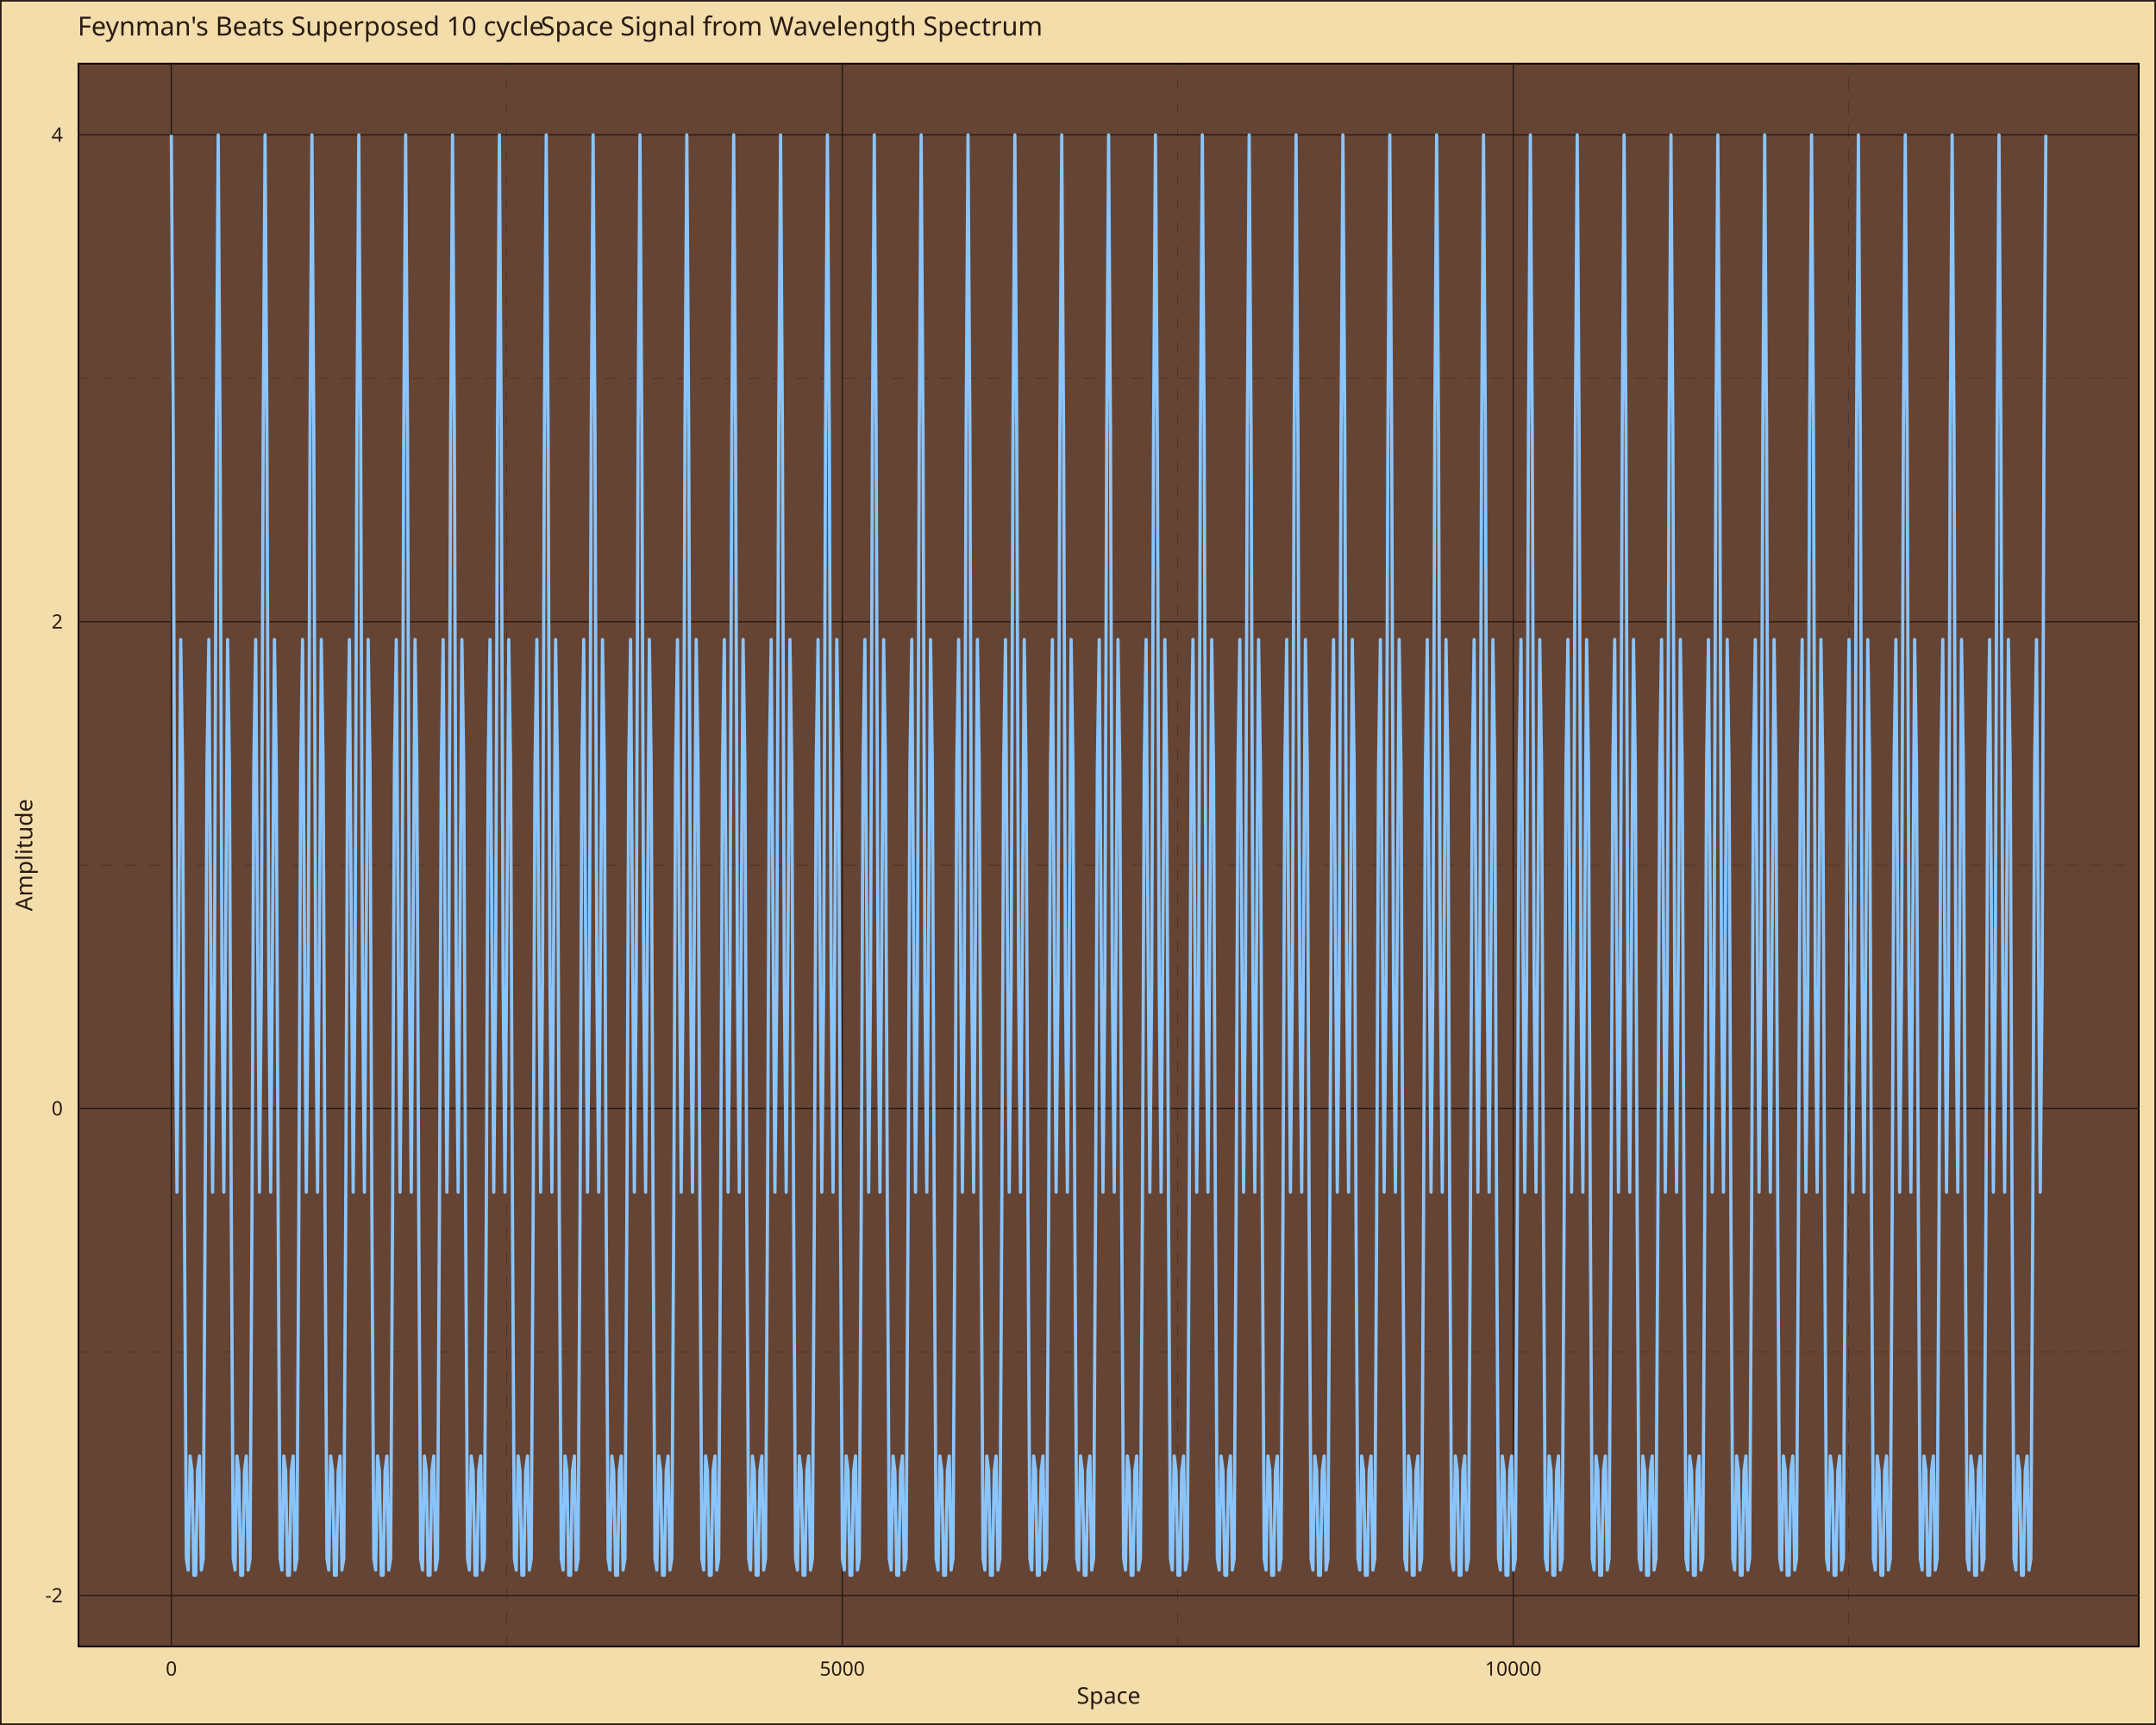
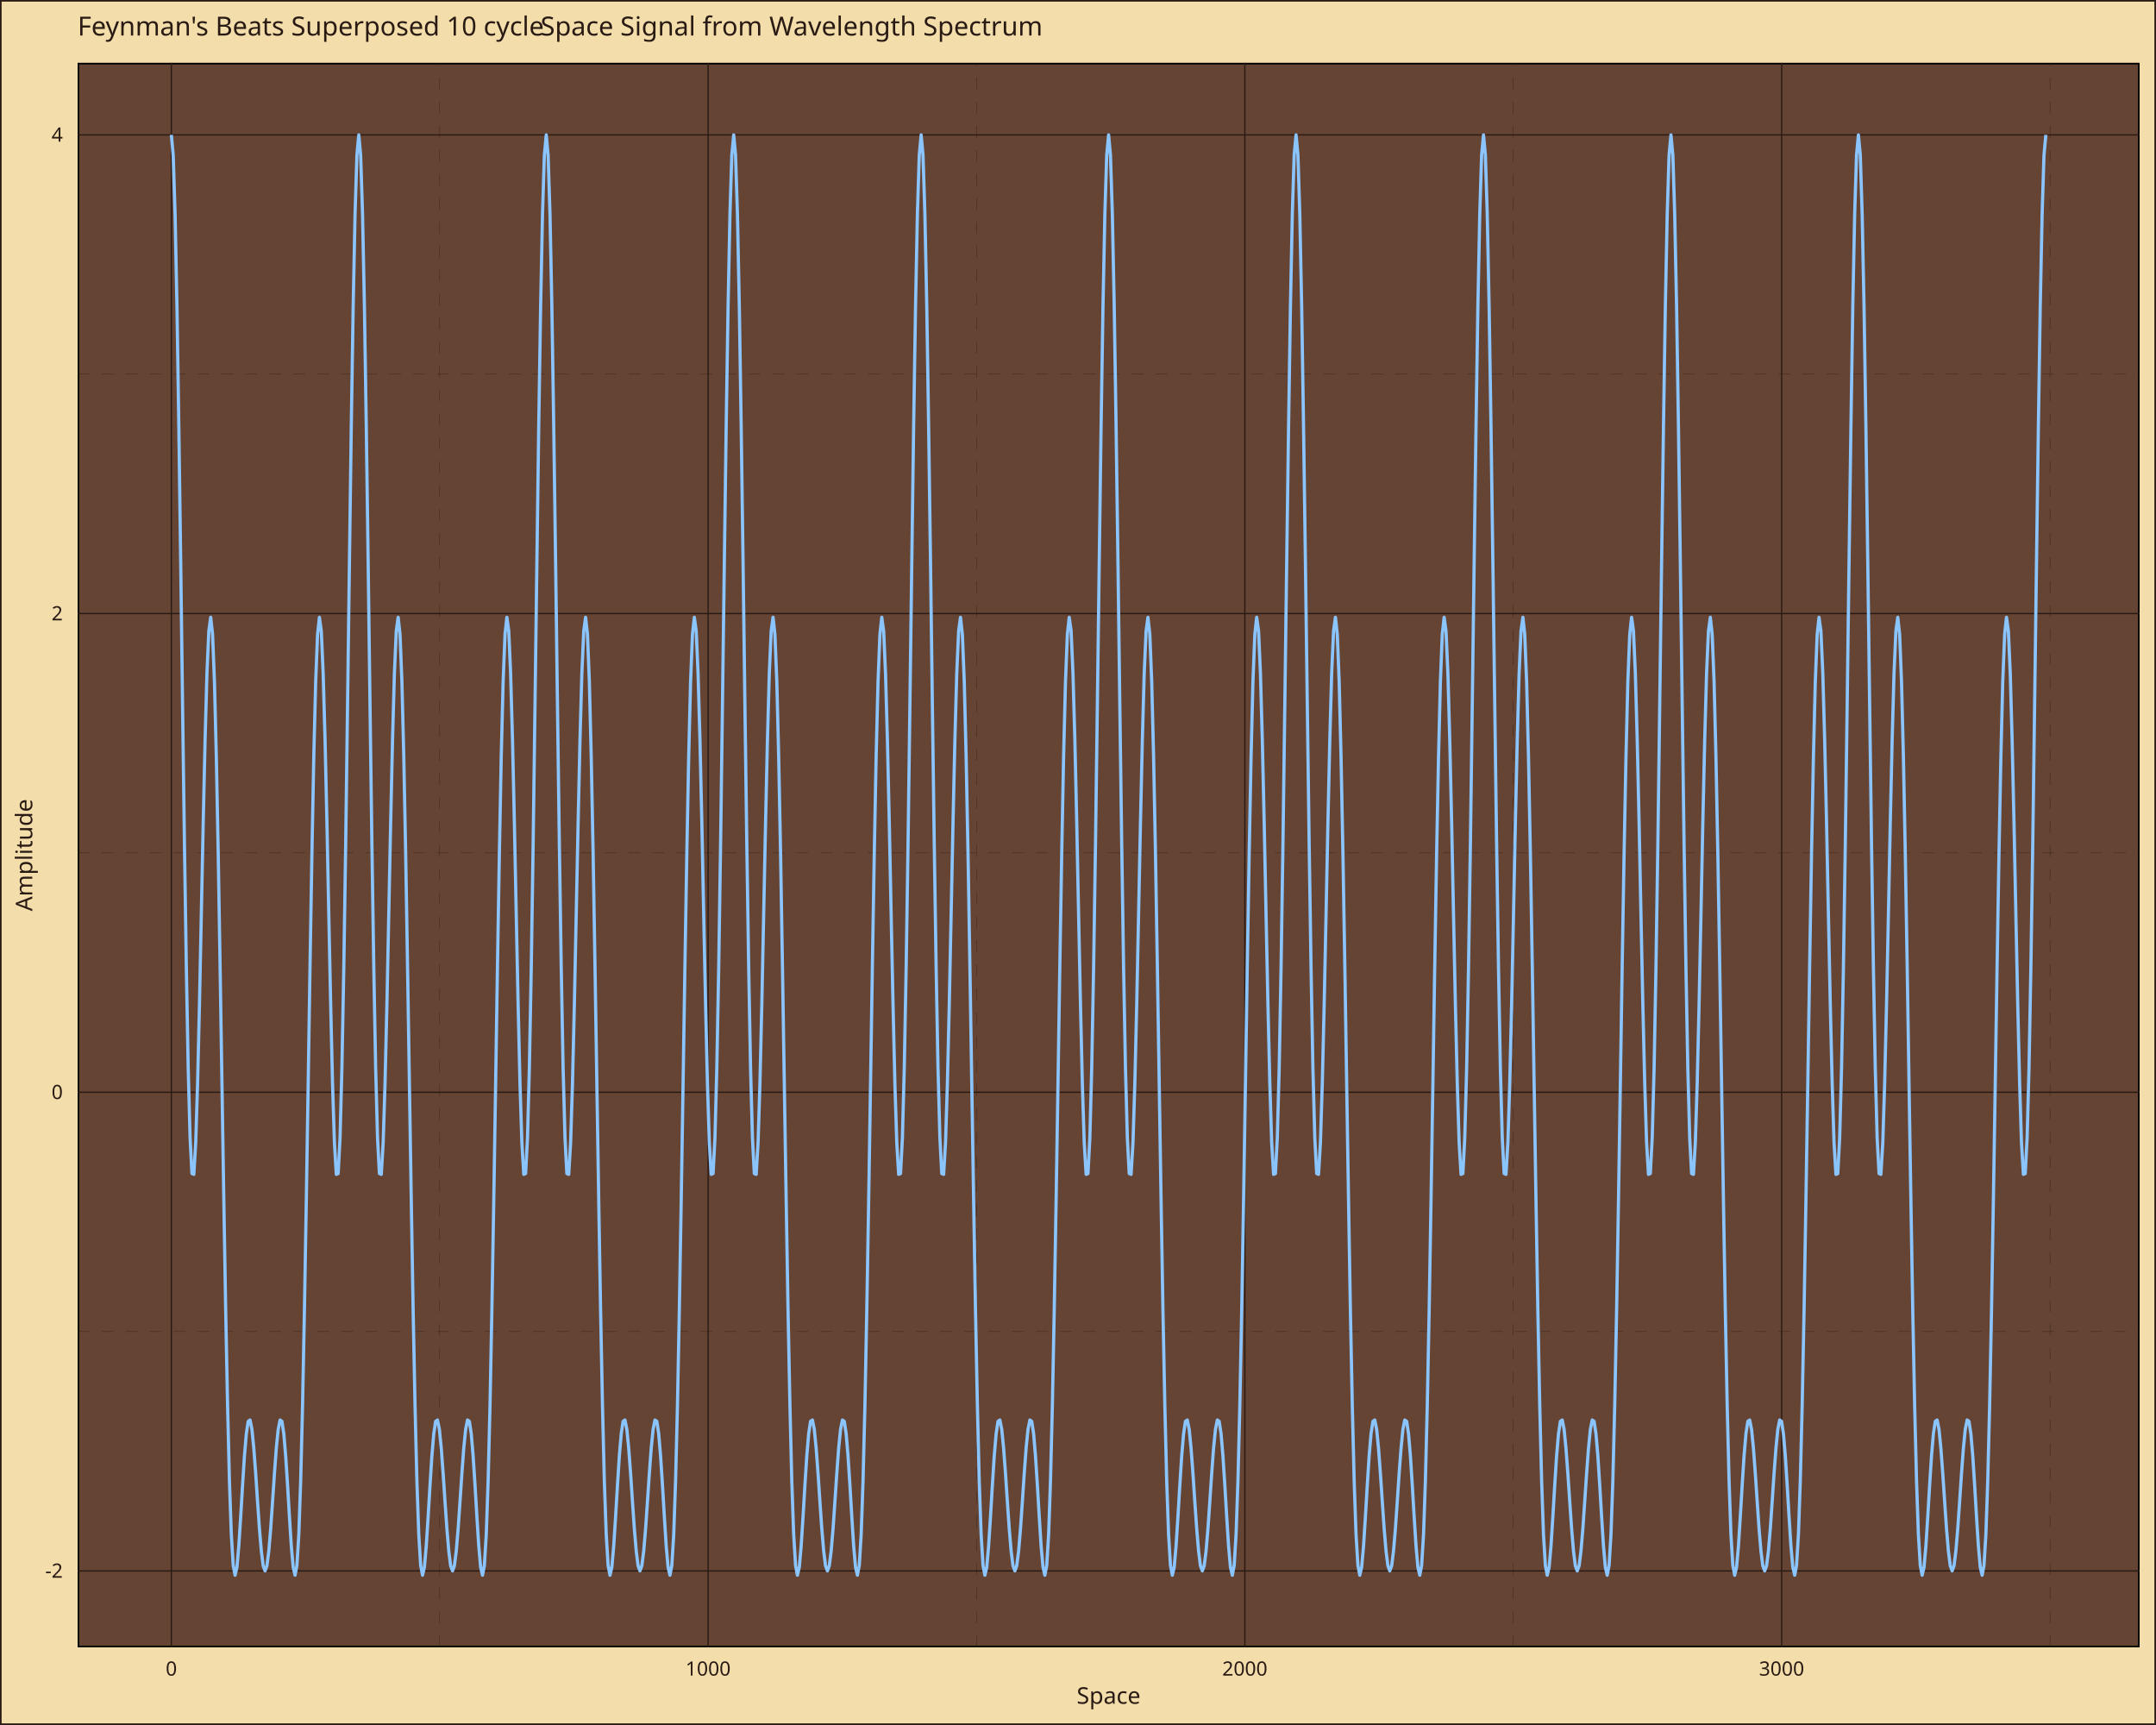
<svg xmlns="http://www.w3.org/2000/svg" class="svglite" data-engine-version="2.0" width="720.00pt" height="576.00pt" viewBox="0 0 720.00 576.00">
  <defs>
    <style type="text/css">
    .svglite line, .svglite polyline, .svglite polygon, .svglite path, .svglite rect, .svglite circle {
      fill: none;
      stroke: #000000;
      stroke-linecap: round;
      stroke-linejoin: round;
      stroke-miterlimit: 10.00;
    }
  </style>
  </defs>
  <rect width="100%" height="100%" style="stroke: none; fill: #FFFFFF;" />
  <defs>
    <clipPath id="cpMC4wMHw3MjAuMDB8MC4wMHw1NzYuMDA=">
      <rect x="0.00" y="0.00" width="720.00" height="576.00" />
    </clipPath>
  </defs>
  <g clip-path="url(#cpMC4wMHw3MjAuMDB8MC4wMHw1NzYuMDA=)">
    <rect x="0.00" y="0.00" width="720.00" height="576.00" style="stroke-width: 1.07; stroke: #291B14; fill: #F3DDAB;" />
  </g>
  <defs>
    <clipPath id="cpMjUuOTJ8NzE0LjUyfDIwLjk5fDU1MC4wNA==">
      <rect x="25.92" y="20.99" width="688.60" height="529.05" />
    </clipPath>
  </defs>
  <g clip-path="url(#cpMjUuOTJ8NzE0LjUyfDIwLjk5fDU1MC4wNA==)">
    <rect x="25.92" y="20.99" width="688.60" height="529.05" style="stroke-width: 1.07; fill: #664433;" />
-     <polyline points="25.92,451.46 714.52,451.46 " style="stroke-width: 0.11; stroke: #291B14; stroke-dasharray: 4.00,4.00; stroke-linecap: butt;" />
-     <polyline points="25.92,288.89 714.52,288.89 " style="stroke-width: 0.11; stroke: #291B14; stroke-dasharray: 4.00,4.00; stroke-linecap: butt;" />
-     <polyline points="25.92,126.32 714.52,126.32 " style="stroke-width: 0.11; stroke: #291B14; stroke-dasharray: 4.00,4.00; stroke-linecap: butt;" />
-     <polyline points="169.25,550.04 169.25,20.99 " style="stroke-width: 0.11; stroke: #291B14; stroke-dasharray: 4.00,4.00; stroke-linecap: butt;" />
-     <polyline points="393.32,550.04 393.32,20.99 " style="stroke-width: 0.11; stroke: #291B14; stroke-dasharray: 4.00,4.00; stroke-linecap: butt;" />
-     <polyline points="617.38,550.04 617.38,20.99 " style="stroke-width: 0.11; stroke: #291B14; stroke-dasharray: 4.00,4.00; stroke-linecap: butt;" />
-     <polyline points="25.92,532.74 714.52,532.74 " style="stroke-width: 0.43; stroke: #291B14; stroke-linecap: butt;" />
-     <polyline points="25.92,370.17 714.52,370.17 " style="stroke-width: 0.43; stroke: #291B14; stroke-linecap: butt;" />
-     <polyline points="25.92,207.61 714.52,207.61 " style="stroke-width: 0.43; stroke: #291B14; stroke-linecap: butt;" />
+     <polyline points="25.92,444.63 714.52,444.63 " style="stroke-width: 0.11; stroke: #291B14; stroke-dasharray: 4.00,4.00; stroke-linecap: butt;" />
+     <polyline points="25.92,284.79 714.52,284.79 " style="stroke-width: 0.11; stroke: #291B14; stroke-dasharray: 4.00,4.00; stroke-linecap: butt;" />
+     <polyline points="25.92,124.96 714.52,124.96 " style="stroke-width: 0.11; stroke: #291B14; stroke-dasharray: 4.00,4.00; stroke-linecap: butt;" />
+     <polyline points="146.84,550.04 146.84,20.99 " style="stroke-width: 0.11; stroke: #291B14; stroke-dasharray: 4.00,4.00; stroke-linecap: butt;" />
+     <polyline points="326.10,550.04 326.10,20.99 " style="stroke-width: 0.11; stroke: #291B14; stroke-dasharray: 4.00,4.00; stroke-linecap: butt;" />
+     <polyline points="505.35,550.04 505.35,20.99 " style="stroke-width: 0.11; stroke: #291B14; stroke-dasharray: 4.00,4.00; stroke-linecap: butt;" />
+     <polyline points="684.60,550.04 684.60,20.99 " style="stroke-width: 0.11; stroke: #291B14; stroke-dasharray: 4.00,4.00; stroke-linecap: butt;" />
+     <polyline points="25.92,524.55 714.52,524.55 " style="stroke-width: 0.43; stroke: #291B14; stroke-linecap: butt;" />
+     <polyline points="25.92,364.71 714.52,364.71 " style="stroke-width: 0.43; stroke: #291B14; stroke-linecap: butt;" />
+     <polyline points="25.92,204.87 714.52,204.87 " style="stroke-width: 0.43; stroke: #291B14; stroke-linecap: butt;" />
    <polyline points="25.92,45.04 714.52,45.04 " style="stroke-width: 0.43; stroke: #291B14; stroke-linecap: butt;" />
    <polyline points="57.22,550.04 57.22,20.99 " style="stroke-width: 0.43; stroke: #291B14; stroke-linecap: butt;" />
-     <polyline points="281.28,550.04 281.28,20.99 " style="stroke-width: 0.43; stroke: #291B14; stroke-linecap: butt;" />
-     <polyline points="505.35,550.04 505.35,20.99 " style="stroke-width: 0.43; stroke: #291B14; stroke-linecap: butt;" />
-     <polyline points="57.22,45.04 57.84,144.04 58.47,328.08 59.10,398.07 59.72,309.76 60.35,213.54 60.97,256.12 61.60,407.14 62.23,520.38 62.85,524.26 63.48,486.17 64.10,491.11 64.73,525.99 65.36,525.99 65.98,491.11 66.61,486.17 67.23,524.26 67.86,520.38 68.49,407.14 69.11,256.12 69.74,213.54 70.36,309.76 70.99,398.07 71.62,328.08 72.24,144.04 72.87,45.04 73.49,144.04 74.12,328.08 74.75,398.07 75.37,309.76 76.00,213.54 76.62,256.12 77.25,407.14 77.88,520.38 78.50,524.26 79.13,486.17 79.75,491.11 80.38,525.99 81.01,525.99 81.63,491.11 82.26,486.17 82.88,524.26 83.51,520.38 84.14,407.14 84.76,256.12 85.39,213.54 86.01,309.76 86.64,398.07 87.27,328.08 87.89,144.04 88.52,45.04 89.14,144.04 89.77,328.08 90.40,398.07 91.02,309.76 91.65,213.54 92.27,256.12 92.90,407.14 93.53,520.38 94.15,524.26 94.78,486.17 95.40,491.11 96.03,525.99 96.66,525.99 97.28,491.11 97.91,486.17 98.53,524.26 99.16,520.38 99.79,407.14 100.41,256.12 101.04,213.54 101.66,309.76 102.29,398.07 102.92,328.08 103.54,144.04 104.17,45.04 104.79,144.04 105.42,328.08 106.05,398.07 106.67,309.76 107.30,213.54 107.92,256.12 108.55,407.14 109.18,520.38 109.80,524.26 110.43,486.17 111.05,491.11 111.68,525.99 112.31,525.99 112.93,491.11 113.56,486.17 114.18,524.26 114.81,520.38 115.44,407.14 116.06,256.12 116.69,213.54 117.31,309.76 117.94,398.07 118.57,328.08 119.19,144.04 119.82,45.04 120.44,144.04 121.07,328.08 121.70,398.07 122.32,309.76 122.95,213.54 123.57,256.12 124.20,407.14 124.83,520.38 125.45,524.26 126.08,486.17 126.70,491.11 127.33,525.99 127.96,525.99 128.58,491.11 129.21,486.17 129.83,524.26 130.46,520.38 131.09,407.14 131.71,256.12 132.34,213.54 132.96,309.76 133.59,398.07 134.22,328.08 134.84,144.04 135.47,45.04 136.09,144.04 136.72,328.08 137.35,398.07 137.97,309.76 138.60,213.54 139.22,256.12 139.85,407.14 140.48,520.38 141.10,524.26 141.73,486.17 142.35,491.11 142.98,525.99 143.61,525.99 144.23,491.11 144.86,486.17 145.48,524.26 146.11,520.38 146.74,407.14 147.36,256.12 147.99,213.54 148.61,309.76 149.24,398.07 149.87,328.08 150.49,144.04 151.12,45.04 151.74,144.04 152.37,328.08 153.00,398.07 153.62,309.76 154.25,213.54 154.87,256.12 155.50,407.14 156.13,520.38 156.75,524.26 157.38,486.17 158.00,491.11 158.63,525.99 159.26,525.99 159.88,491.11 160.51,486.17 161.13,524.26 161.76,520.38 162.39,407.14 163.01,256.12 163.64,213.54 164.26,309.76 164.89,398.07 165.52,328.08 166.14,144.04 166.77,45.04 167.39,144.04 168.02,328.08 168.65,398.07 169.27,309.76 169.90,213.54 170.52,256.12 171.15,407.14 171.78,520.38 172.40,524.26 173.03,486.17 173.65,491.11 174.28,525.99 174.91,525.99 175.53,491.11 176.16,486.17 176.78,524.26 177.41,520.38 178.04,407.14 178.66,256.12 179.29,213.54 179.91,309.76 180.54,398.07 181.17,328.08 181.79,144.04 182.42,45.04 183.04,144.04 183.67,328.08 184.30,398.07 184.92,309.76 185.55,213.54 186.17,256.12 186.80,407.14 187.43,520.38 188.05,524.26 188.68,486.17 189.30,491.11 189.93,525.99 190.56,525.99 191.18,491.11 191.81,486.17 192.43,524.26 193.06,520.38 193.69,407.14 194.31,256.12 194.94,213.54 195.56,309.76 196.19,398.07 196.82,328.08 197.44,144.04 198.07,45.04 198.69,144.04 199.32,328.08 199.95,398.07 200.57,309.76 201.20,213.54 201.82,256.12 202.45,407.14 203.08,520.38 203.70,524.26 204.33,486.17 204.95,491.11 205.58,525.99 206.21,525.99 206.83,491.11 207.46,486.17 208.08,524.26 208.71,520.38 209.34,407.14 209.96,256.12 210.59,213.54 211.21,309.76 211.84,398.07 212.47,328.08 213.09,144.04 213.72,45.04 214.34,144.04 214.97,328.08 215.60,398.07 216.22,309.76 216.85,213.54 217.47,256.12 218.10,407.14 218.73,520.38 219.35,524.26 219.98,486.17 220.60,491.11 221.23,525.99 221.86,525.99 222.48,491.11 223.11,486.17 223.73,524.26 224.36,520.38 224.99,407.14 225.61,256.12 226.24,213.54 226.86,309.76 227.49,398.07 228.12,328.08 228.74,144.04 229.37,45.04 229.99,144.04 230.62,328.08 231.25,398.07 231.87,309.76 232.50,213.54 233.12,256.12 233.75,407.14 234.38,520.38 235.00,524.26 235.63,486.17 236.25,491.11 236.88,525.99 237.51,525.99 238.13,491.11 238.76,486.17 239.38,524.26 240.01,520.38 240.64,407.14 241.26,256.12 241.89,213.54 242.51,309.76 243.14,398.07 243.77,328.08 244.39,144.04 245.02,45.04 245.64,144.04 246.27,328.08 246.90,398.07 247.52,309.76 248.15,213.54 248.77,256.12 249.40,407.14 250.03,520.38 250.65,524.26 251.28,486.17 251.90,491.11 252.53,525.99 253.16,525.99 253.78,491.11 254.41,486.17 255.03,524.26 255.66,520.38 256.29,407.14 256.91,256.12 257.54,213.54 258.16,309.76 258.79,398.07 259.42,328.08 260.04,144.04 260.67,45.04 261.29,144.04 261.92,328.08 262.55,398.07 263.17,309.76 263.80,213.54 264.42,256.12 265.05,407.14 265.68,520.38 266.30,524.26 266.93,486.17 267.55,491.11 268.18,525.99 268.81,525.99 269.43,491.11 270.06,486.17 270.68,524.26 271.31,520.38 271.94,407.14 272.56,256.12 273.19,213.54 273.81,309.76 274.44,398.07 275.07,328.08 275.69,144.04 276.32,45.04 276.94,144.04 277.57,328.08 278.20,398.07 278.82,309.76 279.45,213.54 280.07,256.12 280.70,407.14 281.33,520.38 281.95,524.26 282.58,486.17 283.20,491.11 283.83,525.99 284.46,525.99 285.08,491.11 285.71,486.17 286.33,524.26 286.96,520.38 287.59,407.14 288.21,256.12 288.84,213.54 289.46,309.76 290.09,398.07 290.72,328.08 291.34,144.04 291.97,45.04 292.59,144.04 293.22,328.08 293.85,398.07 294.47,309.76 295.10,213.54 295.72,256.12 296.35,407.14 296.98,520.38 297.60,524.26 298.23,486.17 298.85,491.11 299.48,525.99 300.11,525.99 300.73,491.11 301.36,486.17 301.98,524.26 302.61,520.38 303.24,407.14 303.86,256.12 304.49,213.54 305.11,309.76 305.74,398.07 306.37,328.08 306.99,144.04 307.62,45.04 308.24,144.04 308.87,328.08 309.50,398.07 310.12,309.76 310.75,213.54 311.37,256.12 312.00,407.14 312.63,520.38 313.25,524.26 313.88,486.17 314.50,491.11 315.13,525.99 315.76,525.99 316.38,491.11 317.01,486.17 317.63,524.26 318.26,520.38 318.89,407.14 319.51,256.12 320.14,213.54 320.76,309.76 321.39,398.07 322.02,328.08 322.64,144.04 323.27,45.04 323.89,144.04 324.52,328.08 325.15,398.07 325.77,309.76 326.40,213.54 327.02,256.12 327.65,407.14 328.28,520.38 328.90,524.26 329.53,486.17 330.15,491.11 330.78,525.99 331.41,525.99 332.03,491.11 332.66,486.17 333.28,524.26 333.91,520.38 334.54,407.14 335.16,256.12 335.79,213.54 336.41,309.76 337.04,398.07 337.67,328.08 338.29,144.04 338.92,45.04 339.54,144.04 340.17,328.08 340.80,398.07 341.42,309.76 342.05,213.54 342.67,256.12 343.30,407.14 343.93,520.38 344.55,524.26 345.18,486.17 345.80,491.11 346.43,525.99 347.06,525.99 347.68,491.11 348.31,486.17 348.93,524.26 349.56,520.38 350.19,407.14 350.81,256.12 351.44,213.54 352.06,309.76 352.69,398.07 353.32,328.08 353.94,144.04 354.57,45.04 355.19,144.04 355.82,328.08 356.45,398.07 357.07,309.76 357.70,213.54 358.32,256.12 358.95,407.14 359.58,520.38 360.20,524.26 360.83,486.17 361.45,491.11 362.08,525.99 362.71,525.99 363.33,491.11 363.96,486.17 364.58,524.26 365.21,520.38 365.84,407.14 366.46,256.12 367.09,213.54 367.71,309.76 368.34,398.07 368.97,328.08 369.59,144.04 370.22,45.04 370.84,144.04 371.47,328.08 372.10,398.07 372.72,309.76 373.35,213.54 373.97,256.12 374.60,407.14 375.23,520.38 375.85,524.26 376.48,486.17 377.10,491.11 377.73,525.99 378.36,525.99 378.98,491.11 379.61,486.17 380.23,524.26 380.86,520.38 381.49,407.14 382.11,256.12 382.74,213.54 383.36,309.76 383.99,398.07 384.62,328.08 385.24,144.04 385.87,45.04 386.49,144.04 387.12,328.08 387.75,398.07 388.37,309.76 389.00,213.54 389.62,256.12 390.25,407.14 390.88,520.38 391.50,524.26 392.13,486.17 392.75,491.11 393.38,525.99 394.01,525.99 394.63,491.11 395.26,486.17 395.88,524.26 396.51,520.38 397.14,407.14 397.76,256.12 398.39,213.54 399.01,309.76 399.64,398.07 400.27,328.08 400.89,144.04 401.52,45.04 402.14,144.04 402.77,328.08 403.40,398.07 404.02,309.76 404.65,213.54 405.27,256.12 405.90,407.14 406.53,520.38 407.15,524.26 407.78,486.17 408.40,491.11 409.03,525.99 409.66,525.99 410.28,491.11 410.91,486.17 411.54,524.26 412.16,520.38 412.79,407.14 413.41,256.12 414.04,213.54 414.67,309.76 415.29,398.07 415.92,328.08 416.54,144.04 417.17,45.04 417.80,144.04 418.42,328.08 419.05,398.07 419.67,309.76 420.30,213.54 420.93,256.12 421.55,407.14 422.18,520.38 422.80,524.26 423.43,486.17 424.06,491.11 424.68,525.99 425.31,525.99 425.93,491.11 426.56,486.17 427.19,524.26 427.81,520.38 428.44,407.14 429.06,256.12 429.69,213.54 430.32,309.76 430.94,398.07 431.57,328.08 432.19,144.04 432.82,45.04 433.45,144.04 434.07,328.08 434.70,398.07 435.32,309.76 435.95,213.54 436.58,256.12 437.20,407.14 437.83,520.38 438.45,524.26 439.08,486.17 439.71,491.11 440.33,525.99 440.96,525.99 441.58,491.11 442.21,486.17 442.84,524.26 443.46,520.38 444.09,407.14 444.71,256.12 445.34,213.54 445.97,309.76 446.59,398.07 447.22,328.08 447.84,144.04 448.47,45.04 449.10,144.04 449.72,328.08 450.35,398.07 450.97,309.76 451.60,213.54 452.23,256.12 452.85,407.14 453.48,520.38 454.10,524.26 454.73,486.17 455.36,491.11 455.98,525.99 456.61,525.99 457.23,491.11 457.86,486.17 458.49,524.26 459.11,520.38 459.74,407.14 460.36,256.12 460.99,213.54 461.62,309.76 462.24,398.07 462.87,328.08 463.49,144.04 464.12,45.04 464.75,144.04 465.37,328.08 466.00,398.07 466.62,309.76 467.25,213.54 467.88,256.12 468.50,407.14 469.13,520.38 469.75,524.26 470.38,486.17 471.01,491.11 471.63,525.99 472.26,525.99 472.88,491.11 473.51,486.17 474.14,524.26 474.76,520.38 475.39,407.14 476.01,256.12 476.64,213.54 477.27,309.76 477.89,398.07 478.52,328.08 479.14,144.04 479.77,45.04 480.40,144.04 481.02,328.08 481.65,398.07 482.27,309.76 482.90,213.54 483.53,256.12 484.15,407.14 484.78,520.38 485.40,524.26 486.03,486.17 486.66,491.11 487.28,525.99 487.91,525.99 488.53,491.11 489.16,486.17 489.79,524.26 490.41,520.38 491.04,407.14 491.66,256.12 492.29,213.54 492.92,309.76 493.54,398.07 494.17,328.08 494.79,144.04 495.42,45.04 496.05,144.04 496.67,328.08 497.30,398.07 497.92,309.76 498.55,213.54 499.18,256.12 499.80,407.14 500.43,520.38 501.05,524.26 501.68,486.17 502.31,491.11 502.93,525.99 503.56,525.99 504.18,491.11 504.81,486.17 505.44,524.26 506.06,520.38 506.69,407.14 507.31,256.12 507.94,213.54 508.57,309.76 509.19,398.07 509.82,328.08 510.44,144.04 511.07,45.04 511.70,144.04 512.32,328.08 512.95,398.07 513.57,309.76 514.20,213.54 514.83,256.12 515.45,407.14 516.08,520.38 516.70,524.26 517.33,486.17 517.96,491.11 518.58,525.99 519.21,525.99 519.83,491.11 520.46,486.17 521.09,524.26 521.71,520.38 522.34,407.14 522.96,256.12 523.59,213.54 524.22,309.76 524.84,398.07 525.47,328.08 526.09,144.04 526.72,45.04 527.35,144.04 527.97,328.08 528.60,398.07 529.22,309.76 529.85,213.54 530.48,256.12 531.10,407.14 531.73,520.38 532.35,524.26 532.98,486.17 533.61,491.11 534.23,525.99 534.86,525.99 535.48,491.11 536.11,486.17 536.74,524.26 537.36,520.38 537.99,407.14 538.61,256.12 539.24,213.54 539.87,309.76 540.49,398.07 541.12,328.08 541.74,144.04 542.37,45.04 543.00,144.04 543.62,328.08 544.25,398.07 544.87,309.76 545.50,213.54 546.13,256.12 546.75,407.14 547.38,520.38 548.00,524.26 548.63,486.17 549.26,491.11 549.88,525.99 550.51,525.99 551.13,491.11 551.76,486.17 552.39,524.26 553.01,520.38 553.64,407.14 554.26,256.12 554.89,213.54 555.52,309.76 556.14,398.07 556.77,328.08 557.39,144.04 558.02,45.04 558.65,144.04 559.27,328.08 559.90,398.07 560.52,309.76 561.15,213.54 561.78,256.12 562.40,407.14 563.03,520.38 563.65,524.26 564.28,486.17 564.91,491.11 565.53,525.99 566.16,525.99 566.78,491.11 567.41,486.17 568.04,524.26 568.66,520.38 569.29,407.14 569.91,256.12 570.54,213.54 571.17,309.76 571.79,398.07 572.42,328.08 573.04,144.04 573.67,45.04 574.30,144.04 574.92,328.08 575.55,398.07 576.17,309.76 576.80,213.54 577.43,256.12 578.05,407.14 578.68,520.38 579.30,524.26 579.93,486.17 580.56,491.11 581.18,525.99 581.81,525.99 582.43,491.11 583.06,486.17 583.69,524.26 584.31,520.38 584.94,407.14 585.56,256.12 586.19,213.54 586.82,309.76 587.44,398.07 588.07,328.08 588.69,144.04 589.32,45.04 589.95,144.04 590.57,328.08 591.20,398.07 591.82,309.76 592.45,213.54 593.08,256.12 593.70,407.14 594.33,520.38 594.95,524.26 595.58,486.17 596.21,491.11 596.83,525.99 597.46,525.99 598.08,491.11 598.71,486.17 599.34,524.26 599.96,520.38 600.59,407.14 601.21,256.12 601.84,213.54 602.47,309.76 603.09,398.07 603.72,328.08 604.34,144.04 604.97,45.04 605.60,144.04 606.22,328.08 606.85,398.07 607.47,309.76 608.10,213.54 608.73,256.12 609.35,407.14 609.98,520.38 610.60,524.26 611.23,486.17 611.86,491.11 612.48,525.99 613.11,525.99 613.73,491.11 614.36,486.17 614.99,524.26 615.61,520.38 616.24,407.14 616.86,256.12 617.49,213.54 618.12,309.76 618.74,398.07 619.37,328.08 619.99,144.04 620.62,45.04 621.25,144.04 621.87,328.08 622.50,398.07 623.12,309.76 623.75,213.54 624.38,256.12 625.00,407.14 625.63,520.38 626.25,524.26 626.88,486.17 627.51,491.11 628.13,525.99 628.76,525.99 629.38,491.11 630.01,486.17 630.64,524.26 631.26,520.38 631.89,407.14 632.51,256.12 633.14,213.54 633.77,309.76 634.39,398.07 635.02,328.08 635.64,144.04 636.27,45.04 636.90,144.04 637.52,328.08 638.15,398.07 638.77,309.76 639.40,213.54 640.03,256.12 640.65,407.14 641.28,520.38 641.90,524.26 642.53,486.17 643.16,491.11 643.78,525.99 644.41,525.99 645.03,491.11 645.66,486.17 646.29,524.26 646.91,520.38 647.54,407.14 648.16,256.12 648.79,213.54 649.42,309.76 650.04,398.07 650.67,328.08 651.29,144.04 651.92,45.04 652.55,144.04 653.17,328.08 653.80,398.07 654.42,309.76 655.05,213.54 655.68,256.12 656.30,407.14 656.93,520.38 657.55,524.26 658.18,486.17 658.81,491.11 659.43,525.99 660.06,525.99 660.68,491.11 661.31,486.17 661.94,524.26 662.56,520.38 663.19,407.14 663.81,256.12 664.44,213.54 665.07,309.76 665.69,398.07 666.32,328.08 666.94,144.04 667.57,45.04 668.20,144.04 668.82,328.08 669.45,398.07 670.07,309.76 670.70,213.54 671.33,256.12 671.95,407.14 672.58,520.38 673.20,524.26 673.83,486.17 674.46,491.11 675.08,525.99 675.71,525.99 676.33,491.11 676.96,486.17 677.59,524.26 678.21,520.38 678.84,407.14 679.46,256.12 680.09,213.54 680.72,309.76 681.34,398.07 681.97,328.08 682.59,144.04 683.22,45.04 " style="stroke-width: 1.07; stroke: #8AC5FF; stroke-linecap: butt;" />
+     <polyline points="236.47,550.04 236.47,20.99 " style="stroke-width: 0.43; stroke: #291B14; stroke-linecap: butt;" />
+     <polyline points="415.72,550.04 415.72,20.99 " style="stroke-width: 0.43; stroke: #291B14; stroke-linecap: butt;" />
+     <polyline points="594.98,550.04 594.98,20.99 " style="stroke-width: 0.43; stroke: #291B14; stroke-linecap: butt;" />
+     <polyline points="57.22,45.04 57.84,51.78 58.47,71.45 59.10,102.47 59.72,142.38 60.35,188.00 60.97,235.78 61.60,282.04 62.23,323.33 62.85,356.70 63.48,379.97 64.10,391.87 64.73,392.14 65.36,381.56 65.98,361.83 66.61,335.42 67.23,305.31 67.86,274.76 68.49,246.98 69.11,224.85 69.74,210.70 70.36,206.13 70.99,211.85 71.62,227.67 72.24,252.57 72.87,284.79 73.49,322.04 74.12,361.68 74.75,401.06 75.37,437.64 76.00,469.32 76.62,494.54 77.25,512.39 77.88,522.71 78.50,525.99 79.13,523.31 79.75,516.20 80.38,506.44 81.01,495.86 81.63,486.16 82.26,478.76 82.88,474.60 83.51,474.15 84.14,477.33 84.76,483.61 85.39,492.03 86.01,501.40 86.64,510.43 87.27,517.91 87.89,522.83 88.52,524.55 89.14,522.83 89.77,517.91 90.40,510.43 91.02,501.40 91.65,492.03 92.27,483.61 92.90,477.33 93.53,474.15 94.15,474.60 94.78,478.76 95.40,486.16 96.03,495.86 96.66,506.44 97.28,516.20 97.91,523.31 98.53,525.99 99.16,522.71 99.79,512.39 100.41,494.54 101.04,469.32 101.66,437.64 102.29,401.06 102.92,361.68 103.54,322.04 104.17,284.79 104.79,252.57 105.42,227.67 106.05,211.85 106.67,206.13 107.30,210.70 107.92,224.85 108.55,246.98 109.18,274.76 109.80,305.31 110.43,335.42 111.05,361.83 111.68,381.56 112.31,392.14 112.93,391.87 113.56,379.97 114.18,356.70 114.81,323.33 115.44,282.04 116.06,235.78 116.69,188.00 117.31,142.38 117.94,102.47 118.57,71.45 119.19,51.78 119.82,45.04 120.44,51.78 121.07,71.45 121.70,102.47 122.32,142.38 122.95,188.00 123.57,235.78 124.20,282.04 124.83,323.33 125.45,356.70 126.08,379.97 126.70,391.87 127.33,392.14 127.96,381.56 128.58,361.83 129.21,335.42 129.83,305.31 130.46,274.76 131.09,246.98 131.71,224.85 132.34,210.70 132.96,206.13 133.59,211.85 134.22,227.67 134.84,252.57 135.47,284.79 136.09,322.04 136.72,361.68 137.35,401.06 137.97,437.64 138.60,469.32 139.22,494.54 139.85,512.39 140.48,522.71 141.10,525.99 141.73,523.31 142.35,516.20 142.98,506.44 143.61,495.86 144.23,486.16 144.86,478.76 145.48,474.60 146.11,474.15 146.74,477.33 147.36,483.61 147.99,492.03 148.61,501.40 149.24,510.43 149.87,517.91 150.49,522.83 151.12,524.55 151.74,522.83 152.37,517.91 153.00,510.43 153.62,501.40 154.25,492.03 154.87,483.61 155.50,477.33 156.13,474.15 156.75,474.60 157.38,478.76 158.00,486.16 158.63,495.86 159.26,506.44 159.88,516.20 160.51,523.31 161.13,525.99 161.76,522.71 162.39,512.39 163.01,494.54 163.64,469.32 164.26,437.64 164.89,401.06 165.52,361.68 166.14,322.04 166.77,284.79 167.39,252.57 168.02,227.67 168.65,211.85 169.27,206.13 169.90,210.70 170.52,224.85 171.15,246.98 171.78,274.76 172.40,305.31 173.03,335.42 173.65,361.83 174.28,381.56 174.91,392.14 175.53,391.87 176.16,379.97 176.78,356.70 177.41,323.33 178.04,282.04 178.66,235.78 179.29,188.00 179.91,142.38 180.54,102.47 181.17,71.45 181.79,51.78 182.42,45.04 183.04,51.78 183.67,71.45 184.30,102.47 184.92,142.38 185.55,188.00 186.17,235.78 186.80,282.04 187.43,323.33 188.05,356.70 188.68,379.97 189.30,391.87 189.93,392.14 190.56,381.56 191.18,361.83 191.81,335.42 192.43,305.31 193.06,274.76 193.69,246.98 194.31,224.85 194.94,210.70 195.56,206.13 196.19,211.85 196.82,227.67 197.44,252.57 198.07,284.79 198.69,322.04 199.32,361.68 199.95,401.06 200.57,437.64 201.20,469.32 201.82,494.54 202.45,512.39 203.08,522.71 203.70,525.99 204.33,523.31 204.95,516.20 205.58,506.44 206.21,495.86 206.83,486.16 207.46,478.76 208.08,474.60 208.71,474.15 209.34,477.33 209.96,483.61 210.59,492.03 211.21,501.40 211.84,510.43 212.47,517.91 213.09,522.83 213.72,524.55 214.34,522.83 214.97,517.91 215.60,510.43 216.22,501.40 216.85,492.03 217.47,483.61 218.10,477.33 218.73,474.15 219.35,474.60 219.98,478.76 220.60,486.16 221.23,495.86 221.86,506.44 222.48,516.20 223.11,523.31 223.73,525.99 224.36,522.71 224.99,512.39 225.61,494.54 226.24,469.32 226.86,437.64 227.49,401.06 228.12,361.68 228.74,322.04 229.37,284.79 229.99,252.57 230.62,227.67 231.25,211.85 231.87,206.13 232.50,210.70 233.12,224.85 233.75,246.98 234.38,274.76 235.00,305.31 235.63,335.42 236.25,361.83 236.88,381.56 237.51,392.14 238.13,391.87 238.76,379.97 239.38,356.70 240.01,323.33 240.64,282.04 241.26,235.78 241.89,188.00 242.51,142.38 243.14,102.47 243.77,71.45 244.39,51.78 245.02,45.04 245.64,51.78 246.27,71.45 246.90,102.47 247.52,142.38 248.15,188.00 248.77,235.78 249.40,282.04 250.03,323.33 250.65,356.70 251.28,379.97 251.90,391.87 252.53,392.14 253.16,381.56 253.78,361.83 254.41,335.42 255.03,305.31 255.66,274.76 256.29,246.98 256.91,224.85 257.54,210.70 258.16,206.13 258.79,211.85 259.42,227.67 260.04,252.57 260.67,284.79 261.29,322.04 261.92,361.68 262.55,401.06 263.17,437.64 263.80,469.32 264.42,494.54 265.05,512.39 265.68,522.71 266.30,525.99 266.93,523.31 267.55,516.20 268.18,506.44 268.81,495.86 269.43,486.16 270.06,478.76 270.68,474.60 271.31,474.15 271.94,477.33 272.56,483.61 273.19,492.03 273.81,501.40 274.44,510.43 275.07,517.91 275.69,522.83 276.32,524.55 276.94,522.83 277.57,517.91 278.20,510.43 278.82,501.40 279.45,492.03 280.07,483.61 280.70,477.33 281.33,474.15 281.95,474.60 282.58,478.76 283.20,486.16 283.83,495.86 284.46,506.44 285.08,516.20 285.71,523.31 286.33,525.99 286.96,522.71 287.59,512.39 288.21,494.54 288.84,469.32 289.46,437.64 290.09,401.06 290.72,361.68 291.34,322.04 291.97,284.79 292.59,252.57 293.22,227.67 293.85,211.85 294.47,206.13 295.10,210.70 295.72,224.85 296.35,246.98 296.98,274.76 297.60,305.31 298.23,335.42 298.85,361.83 299.48,381.56 300.11,392.14 300.73,391.87 301.36,379.97 301.98,356.70 302.61,323.33 303.24,282.04 303.86,235.78 304.49,188.00 305.11,142.38 305.74,102.47 306.37,71.45 306.99,51.78 307.62,45.04 308.24,51.78 308.87,71.45 309.50,102.47 310.12,142.38 310.75,188.00 311.37,235.78 312.00,282.04 312.63,323.33 313.25,356.70 313.88,379.97 314.50,391.87 315.13,392.14 315.76,381.56 316.38,361.83 317.01,335.42 317.63,305.31 318.26,274.76 318.89,246.98 319.51,224.85 320.14,210.70 320.76,206.13 321.39,211.85 322.02,227.67 322.64,252.57 323.27,284.79 323.89,322.04 324.52,361.68 325.15,401.06 325.77,437.64 326.40,469.32 327.02,494.54 327.65,512.39 328.28,522.71 328.90,525.99 329.53,523.31 330.15,516.20 330.78,506.44 331.41,495.86 332.03,486.16 332.66,478.76 333.28,474.60 333.91,474.15 334.54,477.33 335.16,483.61 335.79,492.03 336.41,501.40 337.04,510.43 337.67,517.91 338.29,522.83 338.92,524.55 339.54,522.83 340.17,517.91 340.80,510.43 341.42,501.40 342.05,492.03 342.67,483.61 343.30,477.33 343.93,474.15 344.55,474.60 345.18,478.76 345.80,486.16 346.43,495.86 347.06,506.44 347.68,516.20 348.31,523.31 348.93,525.99 349.56,522.71 350.19,512.39 350.81,494.54 351.44,469.32 352.06,437.64 352.69,401.06 353.32,361.68 353.94,322.04 354.57,284.79 355.19,252.57 355.82,227.67 356.45,211.85 357.07,206.13 357.70,210.70 358.32,224.85 358.95,246.98 359.58,274.76 360.20,305.31 360.83,335.42 361.45,361.83 362.08,381.56 362.71,392.14 363.33,391.87 363.96,379.97 364.58,356.70 365.21,323.33 365.84,282.04 366.46,235.78 367.09,188.00 367.71,142.38 368.34,102.47 368.97,71.45 369.59,51.78 370.22,45.04 370.84,51.78 371.47,71.45 372.10,102.47 372.72,142.38 373.35,188.00 373.97,235.78 374.60,282.04 375.23,323.33 375.85,356.70 376.48,379.97 377.10,391.87 377.73,392.14 378.36,381.56 378.98,361.83 379.61,335.42 380.23,305.31 380.86,274.76 381.49,246.98 382.11,224.85 382.74,210.70 383.36,206.13 383.99,211.85 384.62,227.67 385.24,252.57 385.87,284.79 386.49,322.04 387.12,361.68 387.75,401.06 388.37,437.64 389.00,469.32 389.62,494.54 390.25,512.39 390.88,522.71 391.50,525.99 392.13,523.31 392.75,516.20 393.38,506.44 394.01,495.86 394.63,486.16 395.26,478.76 395.88,474.60 396.51,474.15 397.14,477.33 397.76,483.61 398.39,492.03 399.01,501.40 399.64,510.43 400.27,517.91 400.89,522.83 401.52,524.55 402.14,522.83 402.77,517.91 403.40,510.43 404.02,501.40 404.65,492.03 405.27,483.61 405.90,477.33 406.53,474.15 407.15,474.60 407.78,478.76 408.40,486.16 409.03,495.86 409.66,506.44 410.28,516.20 410.91,523.31 411.54,525.99 412.16,522.71 412.79,512.39 413.41,494.54 414.04,469.32 414.67,437.64 415.29,401.06 415.92,361.68 416.54,322.04 417.17,284.79 417.80,252.57 418.42,227.67 419.05,211.85 419.67,206.13 420.30,210.70 420.93,224.85 421.55,246.98 422.18,274.76 422.80,305.31 423.43,335.42 424.06,361.83 424.68,381.56 425.31,392.14 425.93,391.87 426.56,379.97 427.19,356.70 427.81,323.33 428.44,282.04 429.06,235.78 429.69,188.00 430.32,142.38 430.94,102.47 431.57,71.45 432.19,51.78 432.82,45.04 433.45,51.78 434.07,71.45 434.70,102.47 435.32,142.38 435.95,188.00 436.58,235.78 437.20,282.04 437.83,323.33 438.45,356.70 439.08,379.97 439.71,391.87 440.33,392.14 440.96,381.56 441.58,361.83 442.21,335.42 442.84,305.31 443.46,274.76 444.09,246.98 444.71,224.85 445.34,210.70 445.97,206.13 446.59,211.85 447.22,227.67 447.84,252.57 448.47,284.79 449.10,322.04 449.72,361.68 450.35,401.06 450.97,437.64 451.60,469.32 452.23,494.54 452.85,512.39 453.48,522.71 454.10,525.99 454.73,523.31 455.36,516.20 455.98,506.44 456.61,495.86 457.23,486.16 457.86,478.76 458.49,474.60 459.11,474.15 459.74,477.33 460.36,483.61 460.99,492.03 461.62,501.40 462.24,510.43 462.87,517.91 463.49,522.83 464.12,524.55 464.75,522.83 465.37,517.91 466.00,510.43 466.62,501.40 467.25,492.03 467.88,483.61 468.50,477.33 469.13,474.15 469.75,474.60 470.38,478.76 471.01,486.16 471.63,495.86 472.26,506.44 472.88,516.20 473.51,523.31 474.14,525.99 474.76,522.71 475.39,512.39 476.01,494.54 476.64,469.32 477.27,437.64 477.89,401.06 478.52,361.68 479.14,322.04 479.77,284.79 480.40,252.57 481.02,227.67 481.65,211.85 482.27,206.13 482.90,210.70 483.53,224.85 484.15,246.98 484.78,274.76 485.40,305.31 486.03,335.42 486.66,361.83 487.28,381.56 487.91,392.14 488.53,391.87 489.16,379.97 489.79,356.70 490.41,323.33 491.04,282.04 491.66,235.78 492.29,188.00 492.92,142.38 493.54,102.47 494.17,71.45 494.79,51.78 495.42,45.04 496.05,51.78 496.67,71.45 497.30,102.47 497.92,142.38 498.55,188.00 499.18,235.78 499.80,282.04 500.43,323.33 501.05,356.70 501.68,379.97 502.31,391.87 502.93,392.14 503.56,381.56 504.18,361.83 504.81,335.42 505.44,305.31 506.06,274.76 506.69,246.98 507.31,224.85 507.94,210.70 508.57,206.13 509.19,211.85 509.82,227.67 510.44,252.57 511.07,284.79 511.70,322.04 512.32,361.68 512.95,401.06 513.57,437.64 514.20,469.32 514.83,494.54 515.45,512.39 516.08,522.71 516.70,525.99 517.33,523.31 517.96,516.20 518.58,506.44 519.21,495.86 519.83,486.16 520.46,478.76 521.09,474.60 521.71,474.15 522.34,477.33 522.96,483.61 523.59,492.03 524.22,501.40 524.84,510.43 525.47,517.91 526.09,522.83 526.72,524.55 527.35,522.83 527.97,517.91 528.60,510.43 529.22,501.40 529.85,492.03 530.48,483.61 531.10,477.33 531.73,474.15 532.35,474.60 532.98,478.76 533.61,486.16 534.23,495.86 534.86,506.44 535.48,516.20 536.11,523.31 536.74,525.99 537.36,522.71 537.99,512.39 538.61,494.54 539.24,469.32 539.87,437.64 540.49,401.06 541.12,361.68 541.74,322.04 542.37,284.79 543.00,252.57 543.62,227.67 544.25,211.85 544.87,206.13 545.50,210.70 546.13,224.85 546.75,246.98 547.38,274.76 548.00,305.31 548.63,335.42 549.26,361.83 549.88,381.56 550.51,392.14 551.13,391.87 551.76,379.97 552.39,356.70 553.01,323.33 553.64,282.04 554.26,235.78 554.89,188.00 555.52,142.38 556.14,102.47 556.77,71.45 557.39,51.78 558.02,45.04 558.65,51.78 559.27,71.45 559.90,102.47 560.52,142.38 561.15,188.00 561.78,235.78 562.40,282.04 563.03,323.33 563.65,356.70 564.28,379.97 564.91,391.87 565.53,392.14 566.16,381.56 566.78,361.83 567.41,335.42 568.04,305.31 568.66,274.76 569.29,246.98 569.91,224.85 570.54,210.70 571.17,206.13 571.79,211.85 572.42,227.67 573.04,252.57 573.67,284.79 574.30,322.04 574.92,361.68 575.55,401.06 576.17,437.64 576.80,469.32 577.43,494.54 578.05,512.39 578.68,522.71 579.30,525.99 579.93,523.31 580.56,516.20 581.18,506.44 581.81,495.86 582.43,486.16 583.06,478.76 583.69,474.60 584.31,474.15 584.94,477.33 585.56,483.61 586.19,492.03 586.82,501.40 587.44,510.43 588.07,517.91 588.69,522.83 589.32,524.55 589.95,522.83 590.57,517.91 591.20,510.43 591.82,501.40 592.45,492.03 593.08,483.61 593.70,477.33 594.33,474.15 594.95,474.60 595.58,478.76 596.21,486.16 596.83,495.86 597.46,506.44 598.08,516.20 598.71,523.31 599.34,525.99 599.96,522.71 600.59,512.39 601.21,494.54 601.84,469.32 602.47,437.64 603.09,401.06 603.72,361.68 604.34,322.04 604.97,284.79 605.60,252.57 606.22,227.67 606.85,211.85 607.47,206.13 608.10,210.70 608.73,224.85 609.35,246.98 609.98,274.76 610.60,305.31 611.23,335.42 611.86,361.83 612.48,381.56 613.11,392.14 613.73,391.87 614.36,379.97 614.99,356.70 615.61,323.33 616.24,282.04 616.86,235.78 617.49,188.00 618.12,142.38 618.74,102.47 619.37,71.45 619.99,51.78 620.62,45.04 621.25,51.78 621.87,71.45 622.50,102.47 623.12,142.38 623.75,188.00 624.38,235.78 625.00,282.04 625.63,323.33 626.25,356.70 626.88,379.97 627.51,391.87 628.13,392.14 628.76,381.56 629.38,361.83 630.01,335.42 630.64,305.31 631.26,274.76 631.89,246.98 632.51,224.85 633.14,210.70 633.77,206.13 634.39,211.85 635.02,227.67 635.64,252.57 636.27,284.79 636.90,322.04 637.52,361.68 638.15,401.06 638.77,437.64 639.40,469.32 640.03,494.54 640.65,512.39 641.28,522.71 641.90,525.99 642.53,523.31 643.16,516.20 643.78,506.44 644.41,495.86 645.03,486.16 645.66,478.76 646.29,474.60 646.91,474.15 647.54,477.33 648.16,483.61 648.79,492.03 649.42,501.40 650.04,510.43 650.67,517.91 651.29,522.83 651.92,524.55 652.55,522.83 653.17,517.91 653.80,510.43 654.42,501.40 655.05,492.03 655.68,483.61 656.30,477.33 656.93,474.15 657.55,474.60 658.18,478.76 658.81,486.16 659.43,495.86 660.06,506.44 660.68,516.20 661.31,523.31 661.94,525.99 662.56,522.71 663.19,512.39 663.81,494.54 664.44,469.32 665.07,437.64 665.69,401.06 666.32,361.68 666.94,322.04 667.57,284.79 668.20,252.57 668.82,227.67 669.45,211.85 670.07,206.13 670.70,210.70 671.33,224.85 671.95,246.98 672.58,274.76 673.20,305.31 673.83,335.42 674.46,361.83 675.08,381.56 675.71,392.14 676.33,391.87 676.96,379.97 677.59,356.70 678.21,323.33 678.84,282.04 679.46,235.78 680.09,188.00 680.72,142.38 681.34,102.47 681.97,71.45 682.59,51.78 683.22,45.04 " style="stroke-width: 1.07; stroke: #8AC5FF; stroke-linecap: butt;" />
  </g>
  <g clip-path="url(#cpMC4wMHw3MjAuMDB8MC4wMHw1NzYuMDA=)">
-     <text x="20.99" y="535.01" text-anchor="end" style="font-size: 6.60px; fill: #291B14; font-family: sans;" textLength="5.87px" lengthAdjust="spacingAndGlyphs">-2</text>
-     <text x="20.99" y="372.45" text-anchor="end" style="font-size: 6.60px; fill: #291B14; font-family: sans;" textLength="3.67px" lengthAdjust="spacingAndGlyphs">0</text>
-     <text x="20.99" y="209.88" text-anchor="end" style="font-size: 6.60px; fill: #291B14; font-family: sans;" textLength="3.67px" lengthAdjust="spacingAndGlyphs">2</text>
+     <text x="20.99" y="526.82" text-anchor="end" style="font-size: 6.60px; fill: #291B14; font-family: sans;" textLength="5.87px" lengthAdjust="spacingAndGlyphs">-2</text>
+     <text x="20.99" y="366.98" text-anchor="end" style="font-size: 6.60px; fill: #291B14; font-family: sans;" textLength="3.67px" lengthAdjust="spacingAndGlyphs">0</text>
+     <text x="20.99" y="207.15" text-anchor="end" style="font-size: 6.60px; fill: #291B14; font-family: sans;" textLength="3.67px" lengthAdjust="spacingAndGlyphs">2</text>
    <text x="20.99" y="47.31" text-anchor="end" style="font-size: 6.60px; fill: #291B14; font-family: sans;" textLength="3.67px" lengthAdjust="spacingAndGlyphs">4</text>
    <text x="57.22" y="559.51" text-anchor="middle" style="font-size: 6.60px; fill: #291B14; font-family: sans;" textLength="3.67px" lengthAdjust="spacingAndGlyphs">0</text>
-     <text x="281.28" y="559.51" text-anchor="middle" style="font-size: 6.60px; fill: #291B14; font-family: sans;" textLength="14.68px" lengthAdjust="spacingAndGlyphs">5000</text>
-     <text x="505.35" y="559.51" text-anchor="middle" style="font-size: 6.60px; fill: #291B14; font-family: sans;" textLength="18.35px" lengthAdjust="spacingAndGlyphs">10000</text>
+     <text x="236.47" y="559.51" text-anchor="middle" style="font-size: 6.60px; fill: #291B14; font-family: sans;" textLength="14.68px" lengthAdjust="spacingAndGlyphs">1000</text>
+     <text x="415.72" y="559.51" text-anchor="middle" style="font-size: 6.60px; fill: #291B14; font-family: sans;" textLength="14.68px" lengthAdjust="spacingAndGlyphs">2000</text>
+     <text x="594.98" y="559.51" text-anchor="middle" style="font-size: 6.60px; fill: #291B14; font-family: sans;" textLength="14.68px" lengthAdjust="spacingAndGlyphs">3000</text>
    <text x="370.22" y="568.92" text-anchor="middle" style="font-size: 7.70px; fill: #291B14; font-family: sans;" textLength="21.84px" lengthAdjust="spacingAndGlyphs">Space</text>
    <text transform="translate(10.78,285.52) rotate(-90)" text-anchor="middle" style="font-size: 7.70px; fill: #291B14; font-family: sans;" textLength="34.24px" lengthAdjust="spacingAndGlyphs">Amplitude</text>
    <text x="25.92" y="11.86" style="font-size: 8.80px; fill: #291B14; font-family: sans;" textLength="152.38px" lengthAdjust="spacingAndGlyphs">Feynman's Beats Superposed 10 cycle</text>
    <text x="178.29" y="11.86" style="font-size: 8.80px; fill: #291B14; font-family: sans;" textLength="2.20px" lengthAdjust="spacingAndGlyphs"> </text>
    <text x="180.49" y="11.86" style="font-size: 8.80px; fill: #291B14; font-family: sans;" textLength="160.94px" lengthAdjust="spacingAndGlyphs">Space Signal from Wavelength Spectrum</text>
  </g>
</svg>
